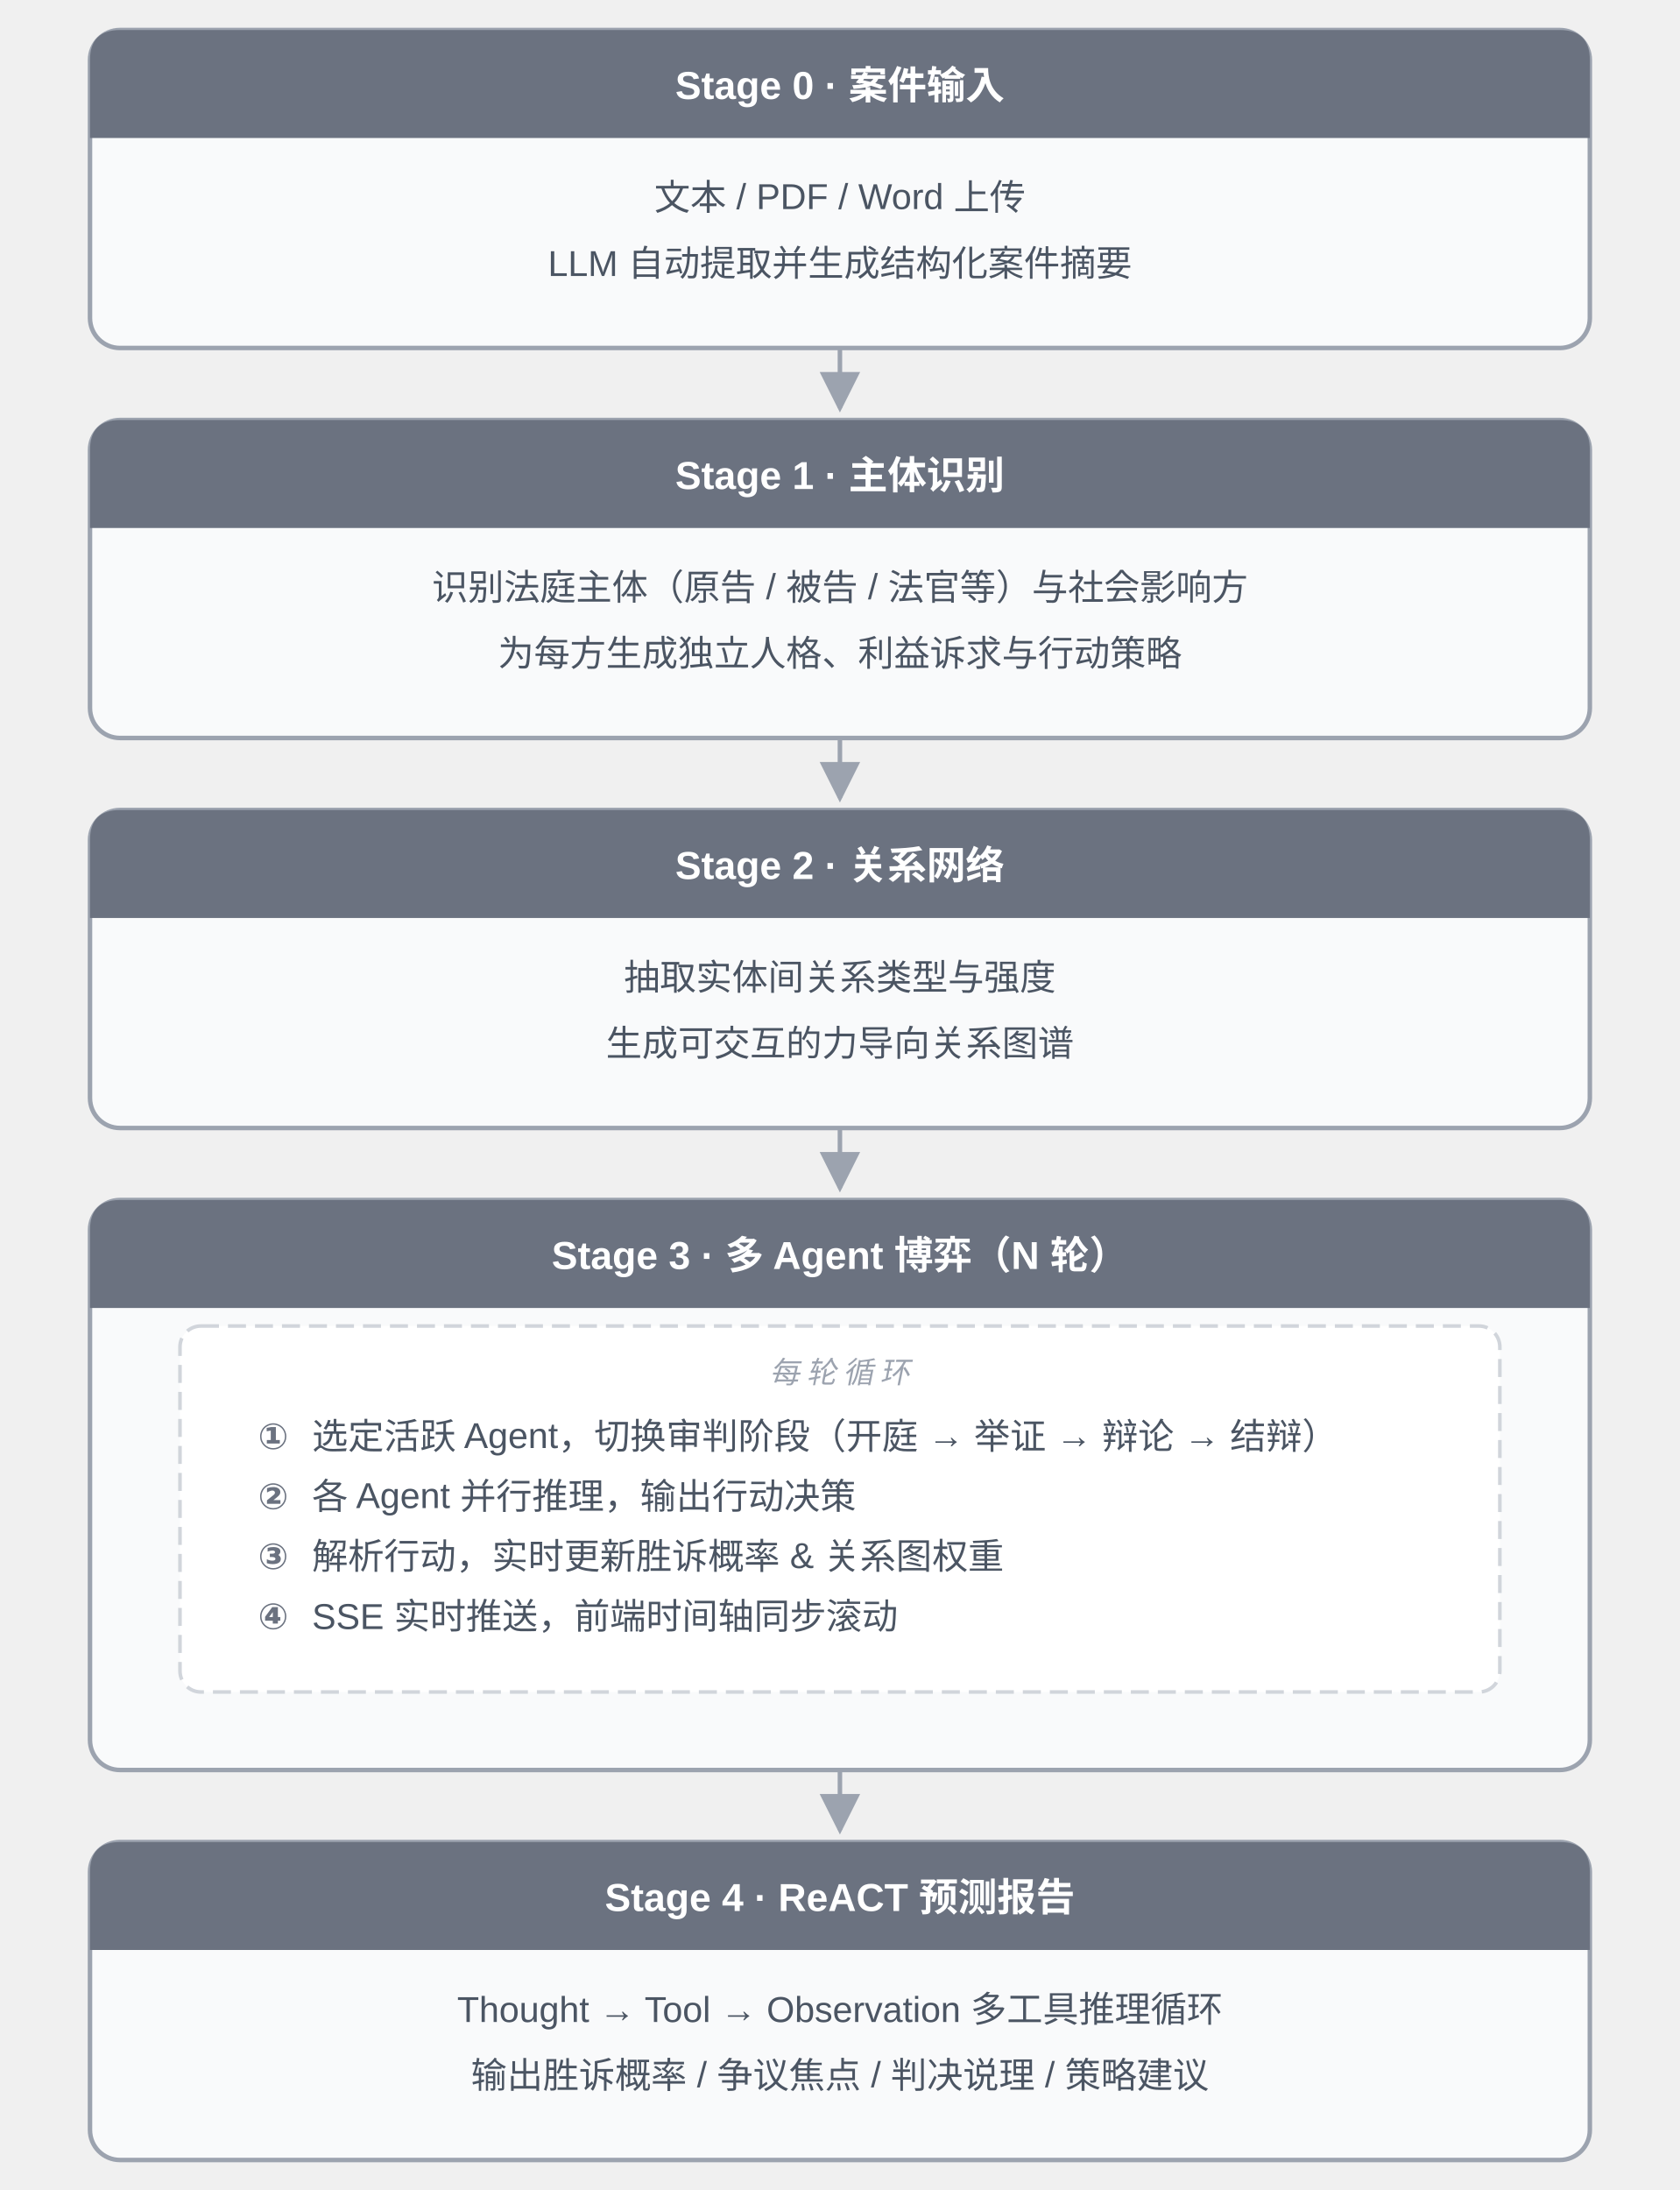
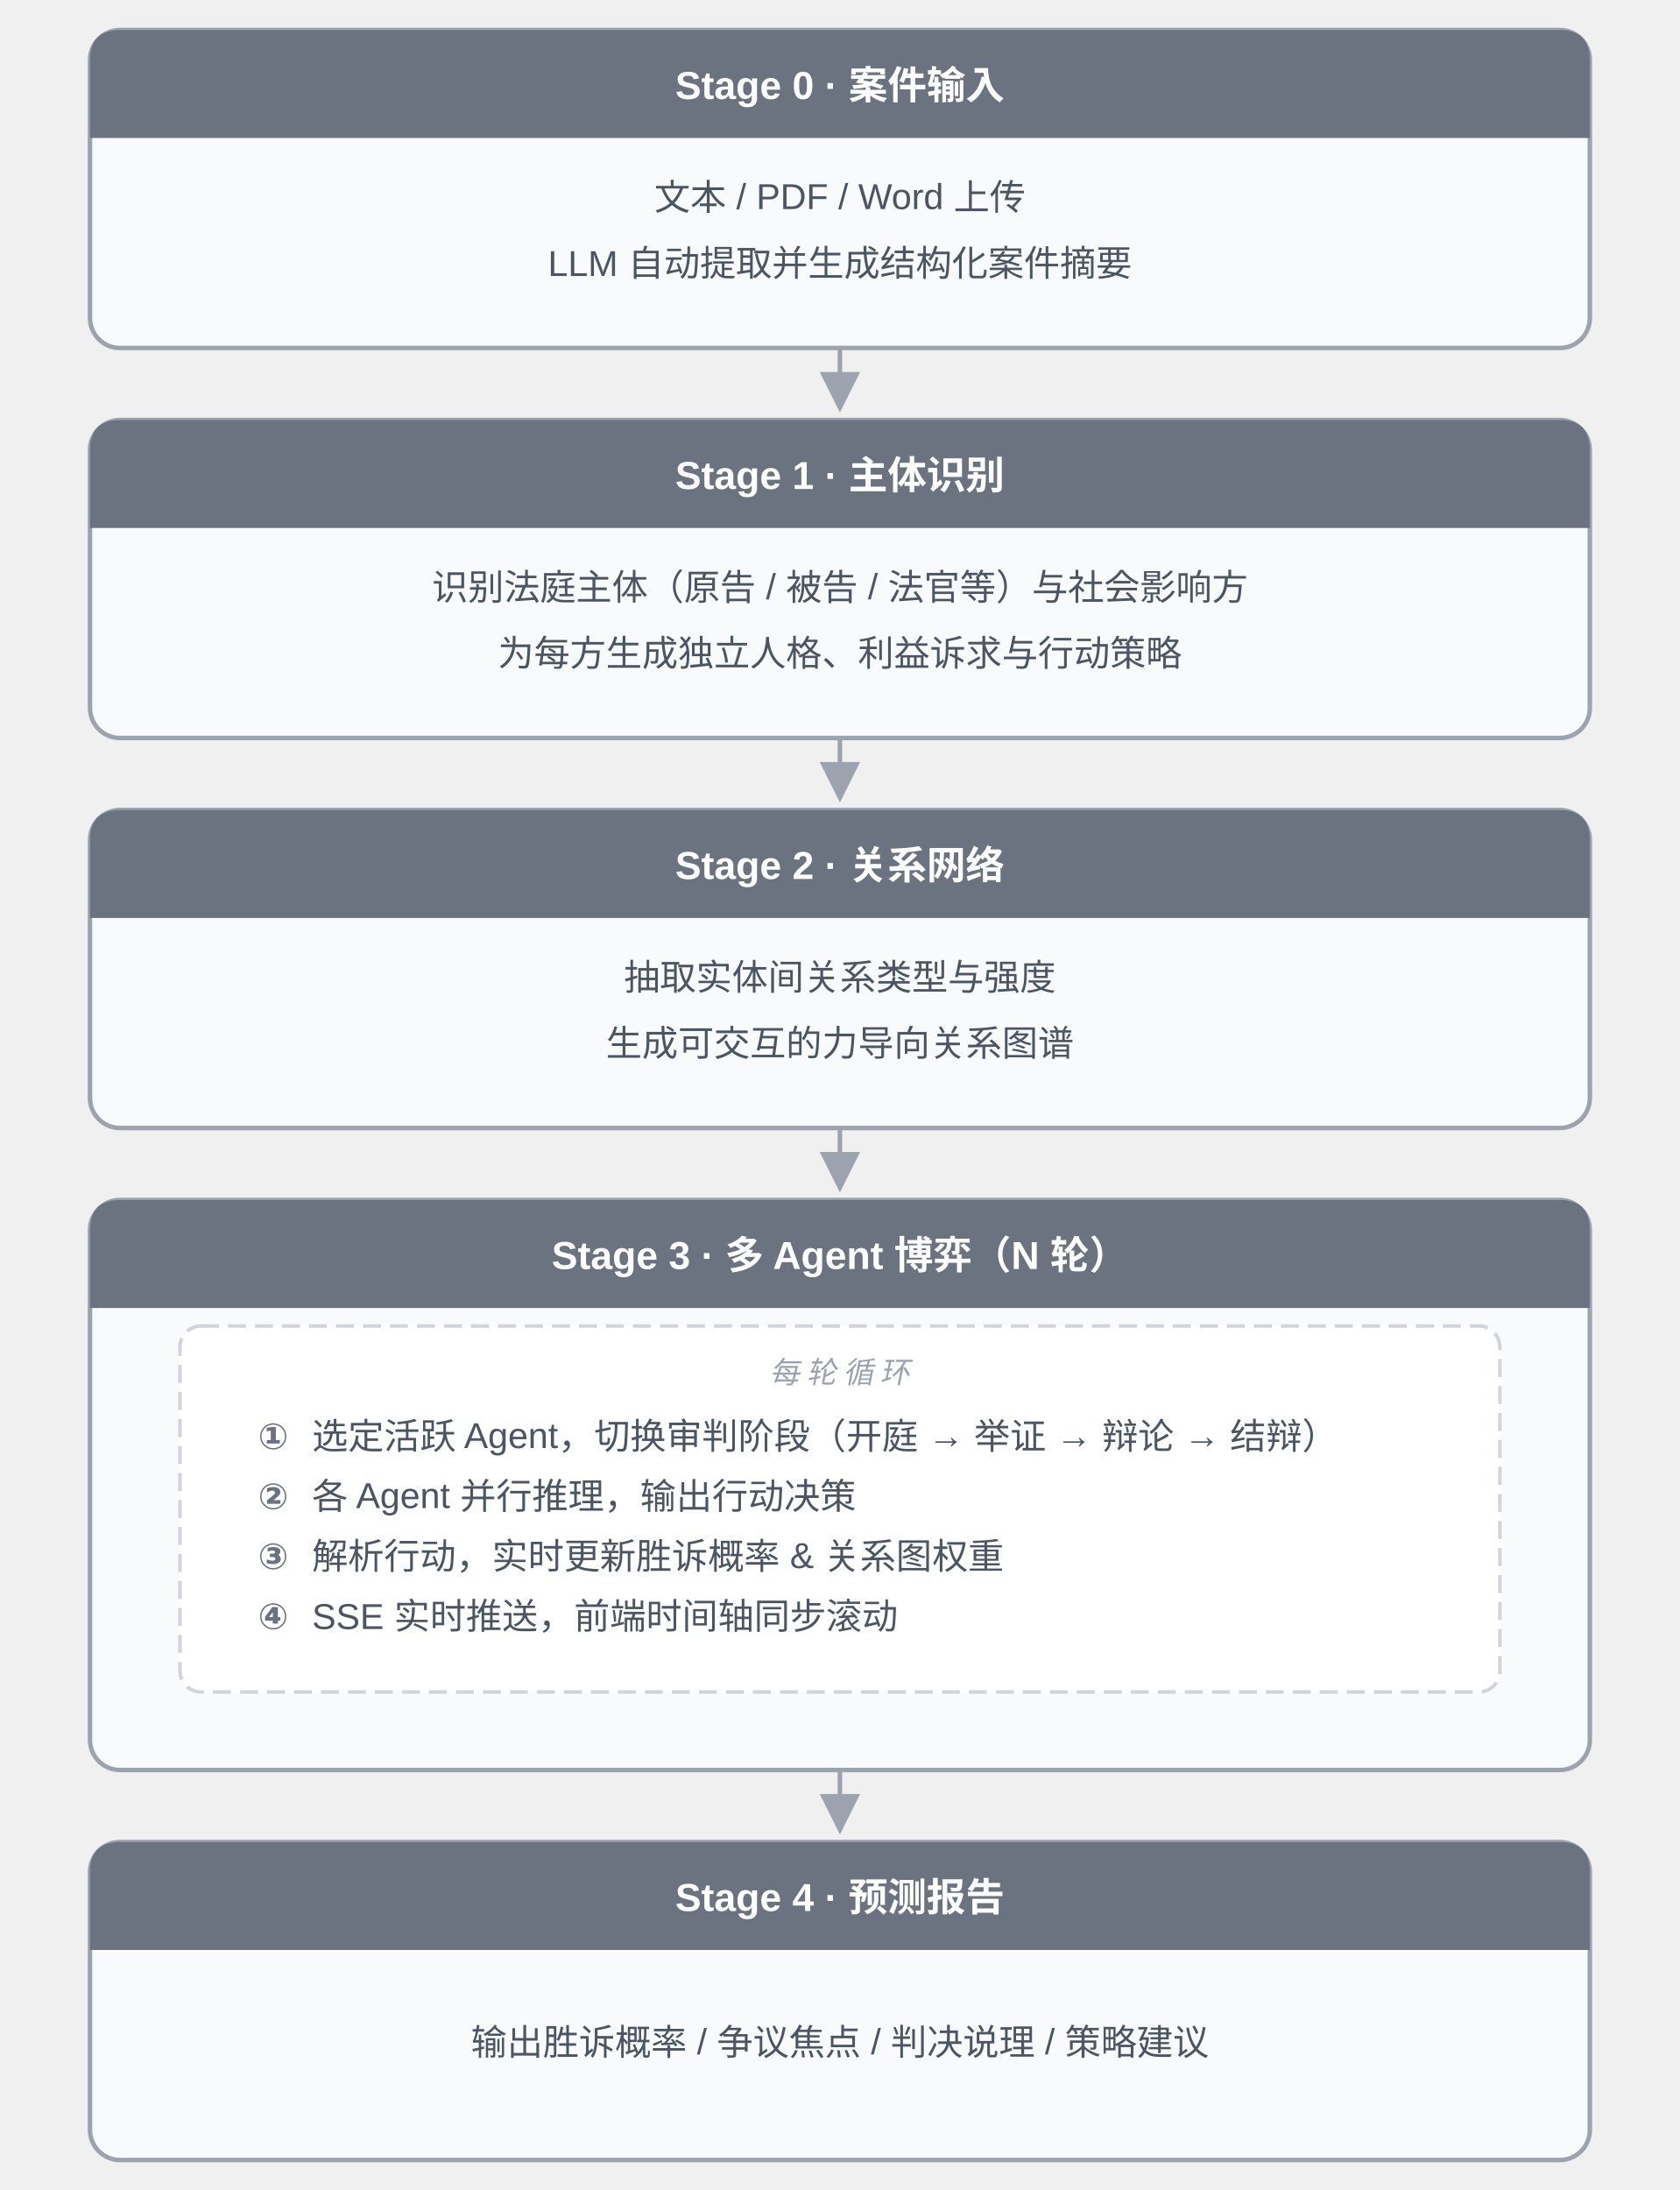
<svg xmlns="http://www.w3.org/2000/svg" viewBox="0 0 560 730" font-family="'PingFang SC','Microsoft YaHei','Segoe UI',Arial,sans-serif">
  <defs>
    <marker id="arr" markerWidth="9" markerHeight="9" refX="8" refY="4.5" orient="auto">
      <path d="M0,0 L9,4.5 L0,9 Z" fill="#9CA3AF" />
    </marker>
  </defs>
  <rect x="30" y="10" width="500" height="106" rx="10" fill="#F9FAFB" stroke="#9CA3AF" stroke-width="1.5" />
  <path d="M40,10 h480 q10,0 10,10 v26 h-500 v-26 q0,-10 10,-10 z" fill="#6B7280" />
  <text x="280" y="33" text-anchor="middle" fill="white" font-size="13" font-weight="bold">Stage 0 · 案件输入</text>
  <text x="280" y="70" text-anchor="middle" fill="#4B5563" font-size="12">文本 / PDF / Word 上传</text>
  <text x="280" y="92" text-anchor="middle" fill="#4B5563" font-size="12">LLM 自动提取并生成结构化案件摘要</text>
  <line x1="280" y1="116" x2="280" y2="136" stroke="#9CA3AF" stroke-width="1.5" marker-end="url(#arr)" />
  <rect x="30" y="140" width="500" height="106" rx="10" fill="#F9FAFB" stroke="#9CA3AF" stroke-width="1.5" />
  <path d="M40,140 h480 q10,0 10,10 v26 h-500 v-26 q0,-10 10,-10 z" fill="#6B7280" />
  <text x="280" y="163" text-anchor="middle" fill="white" font-size="13" font-weight="bold">Stage 1 · 主体识别</text>
  <text x="280" y="200" text-anchor="middle" fill="#4B5563" font-size="12">识别法庭主体（原告 / 被告 / 法官等）与社会影响方</text>
  <text x="280" y="222" text-anchor="middle" fill="#4B5563" font-size="12">为每方生成独立人格、利益诉求与行动策略</text>
  <line x1="280" y1="246" x2="280" y2="266" stroke="#9CA3AF" stroke-width="1.5" marker-end="url(#arr)" />
  <rect x="30" y="270" width="500" height="106" rx="10" fill="#F9FAFB" stroke="#9CA3AF" stroke-width="1.5" />
  <path d="M40,270 h480 q10,0 10,10 v26 h-500 v-26 q0,-10 10,-10 z" fill="#6B7280" />
  <text x="280" y="293" text-anchor="middle" fill="white" font-size="13" font-weight="bold">Stage 2 · 关系网络</text>
  <text x="280" y="330" text-anchor="middle" fill="#4B5563" font-size="12">抽取实体间关系类型与强度</text>
  <text x="280" y="352" text-anchor="middle" fill="#4B5563" font-size="12">生成可交互的力导向关系图谱</text>
  <line x1="280" y1="376" x2="280" y2="396" stroke="#9CA3AF" stroke-width="1.5" marker-end="url(#arr)" />
  <rect x="30" y="400" width="500" height="190" rx="10" fill="#F9FAFB" stroke="#9CA3AF" stroke-width="1.5" />
  <path d="M40,400 h480 q10,0 10,10 v26 h-500 v-26 q0,-10 10,-10 z" fill="#6B7280" />
  <text x="280" y="423" text-anchor="middle" fill="white" font-size="13" font-weight="bold">Stage 3 · 多 Agent 博弈（N 轮）</text>
  <rect x="60" y="442" width="440" height="122" rx="7" fill="white" stroke="#D1D5DB" stroke-width="1.2" stroke-dasharray="6,3" />
  <text x="280" y="461" text-anchor="middle" fill="#9CA3AF" font-size="10" font-style="italic">每 轮 循 环</text>
  <text x="86" y="483" fill="#6B7280" font-size="12" font-weight="bold">①</text>
  <text x="104" y="483" fill="#4B5563" font-size="12">选定活跃 Agent，切换审判阶段（开庭 → 举证 → 辩论 → 结辩）</text>
  <text x="86" y="503" fill="#6B7280" font-size="12" font-weight="bold">②</text>
  <text x="104" y="503" fill="#4B5563" font-size="12">各 Agent 并行推理，输出行动决策</text>
  <text x="86" y="523" fill="#6B7280" font-size="12" font-weight="bold">③</text>
  <text x="104" y="523" fill="#4B5563" font-size="12">解析行动，实时更新胜诉概率 &amp; 关系图权重</text>
  <text x="86" y="543" fill="#6B7280" font-size="12" font-weight="bold">④</text>
  <text x="104" y="543" fill="#4B5563" font-size="12">SSE 实时推送，前端时间轴同步滚动</text>
  <line x1="280" y1="590" x2="280" y2="610" stroke="#9CA3AF" stroke-width="1.5" marker-end="url(#arr)" />
  <rect x="30" y="614" width="500" height="106" rx="10" fill="#F9FAFB" stroke="#9CA3AF" stroke-width="1.5" />
  <path d="M40,614 h480 q10,0 10,10 v26 h-500 v-26 q0,-10 10,-10 z" fill="#6B7280" />
-   <text x="280" y="637" text-anchor="middle" fill="white" font-size="13" font-weight="bold">Stage 4 · ReACT 预测报告</text>
-   <text x="280" y="674" text-anchor="middle" fill="#4B5563" font-size="12">Thought → Tool → Observation 多工具推理循环</text>
-   <text x="280" y="696" text-anchor="middle" fill="#4B5563" font-size="12">输出胜诉概率 / 争议焦点 / 判决说理 / 策略建议</text>
+   <text x="280" y="637" text-anchor="middle" fill="white" font-size="13" font-weight="bold">Stage 4 · 预测报告</text>
+   <text x="280" y="685" text-anchor="middle" fill="#4B5563" font-size="12">输出胜诉概率 / 争议焦点 / 判决说理 / 策略建议</text>
</svg>
